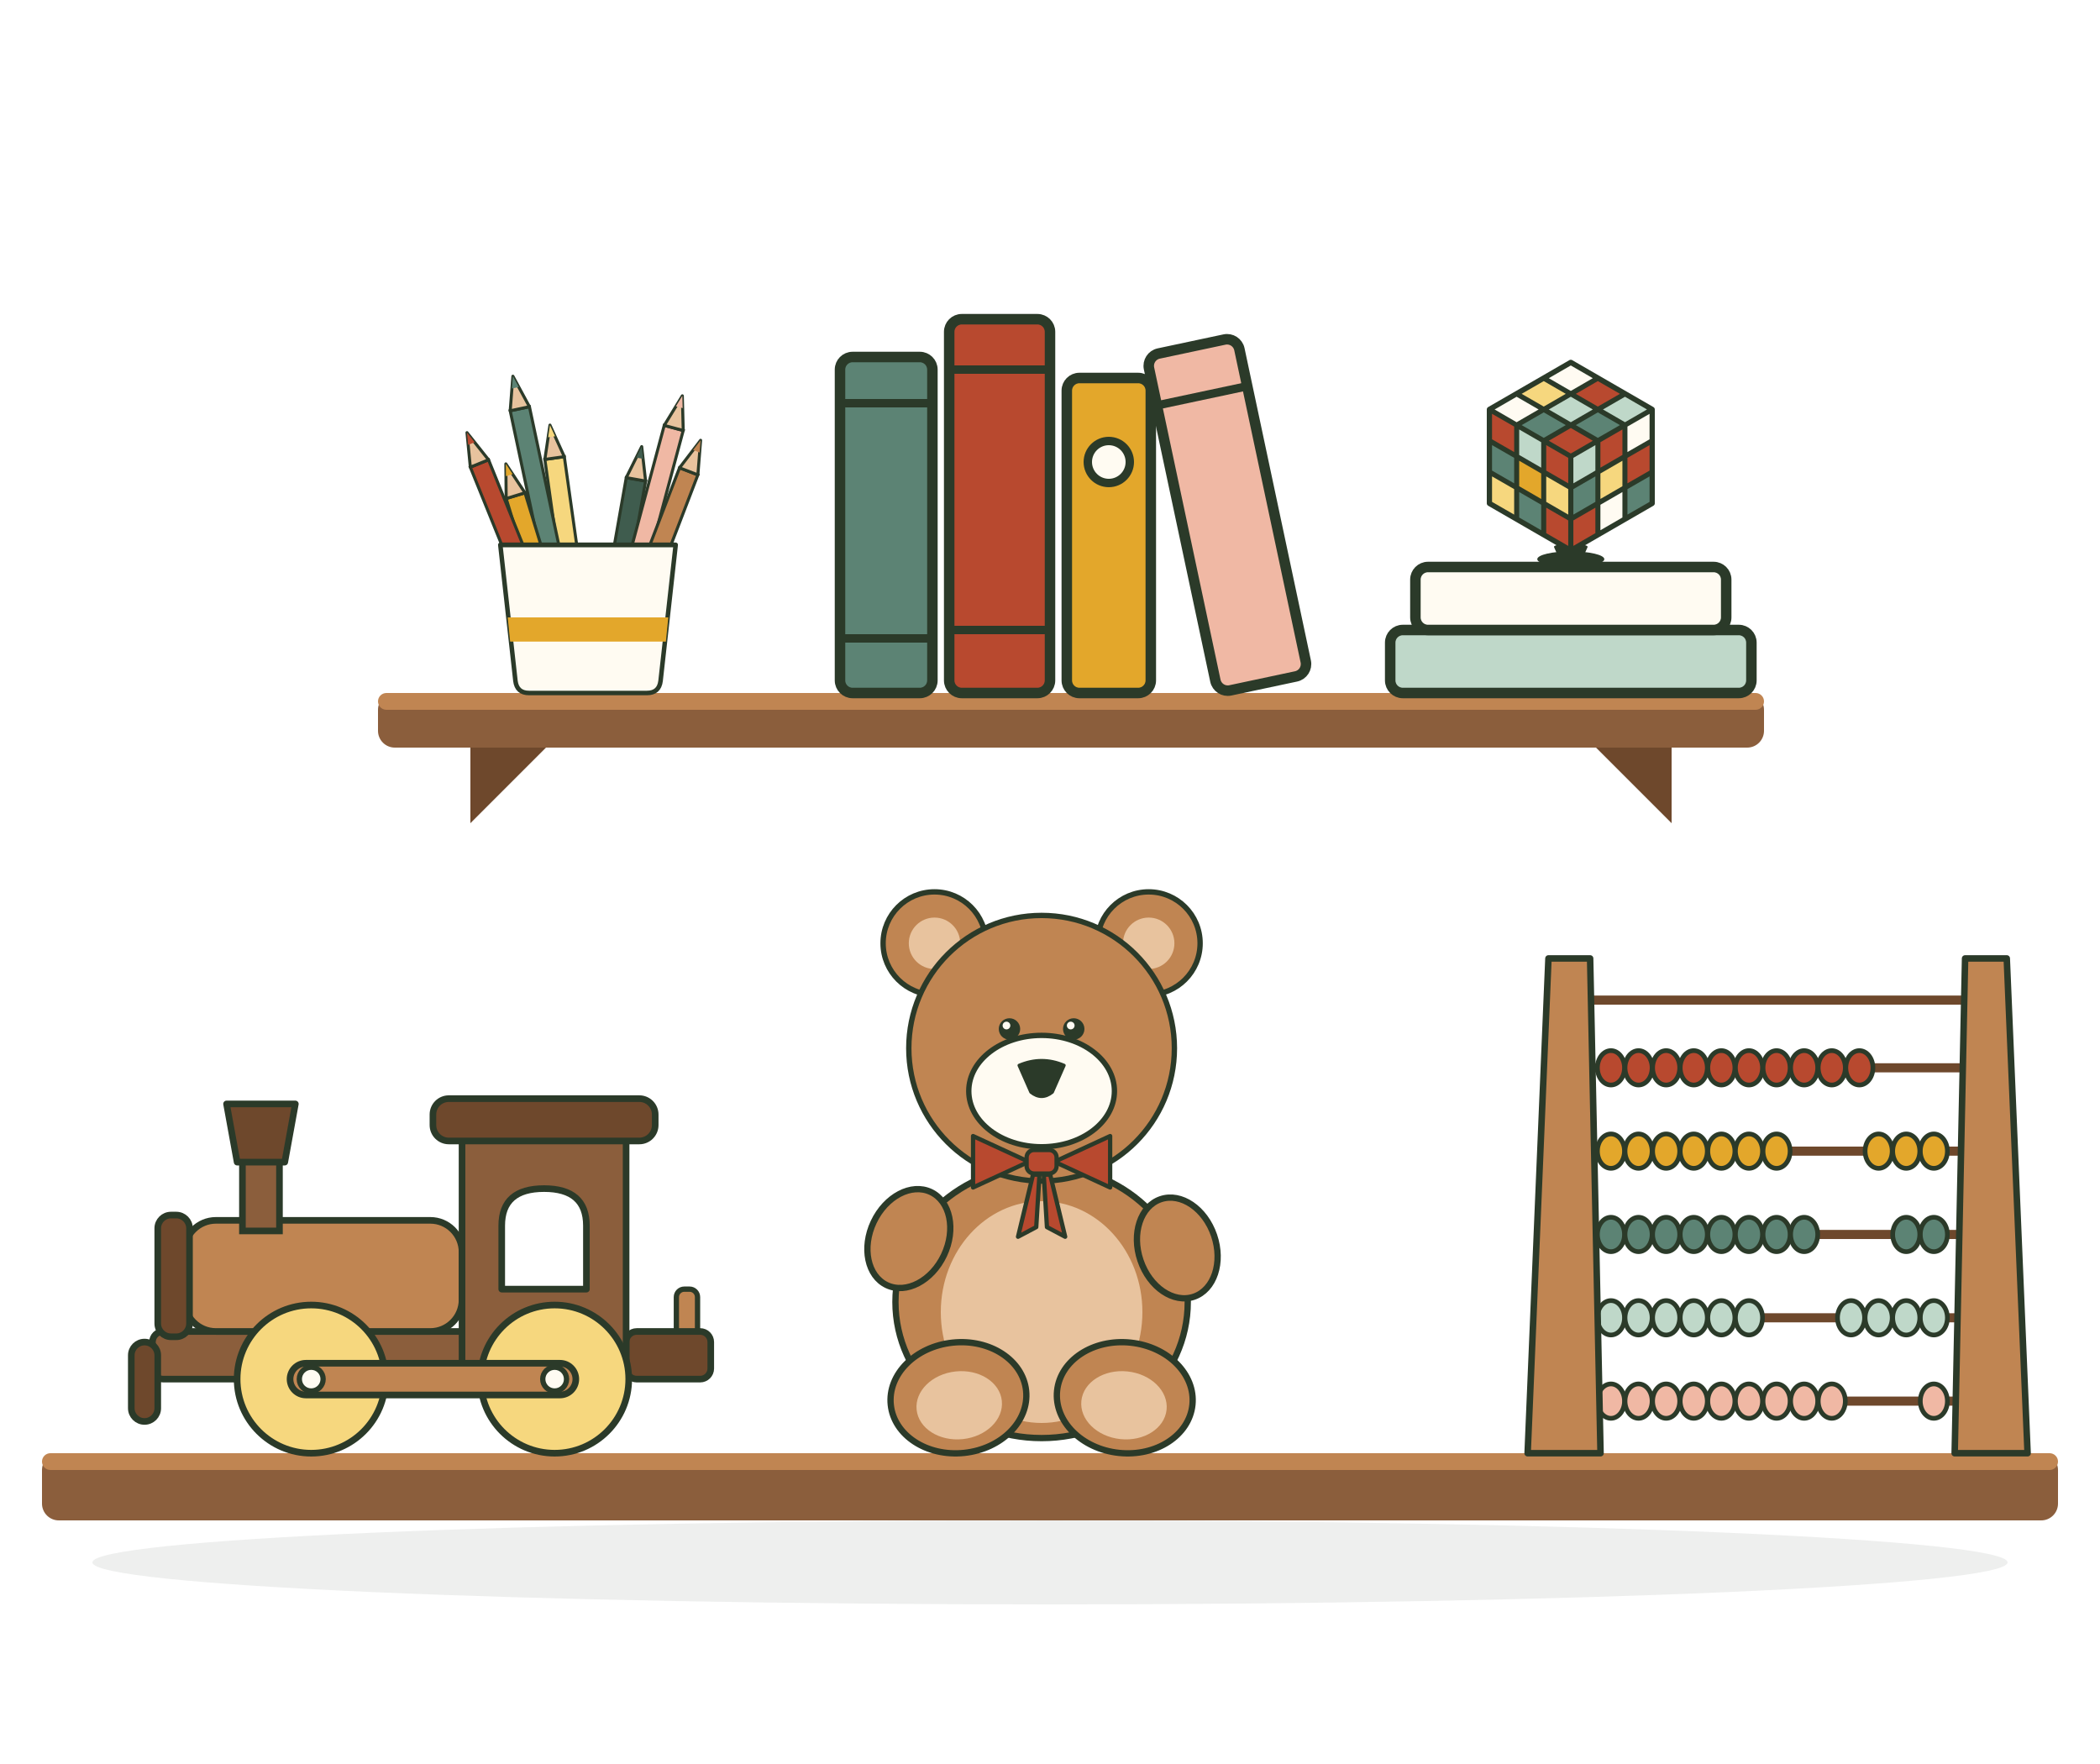
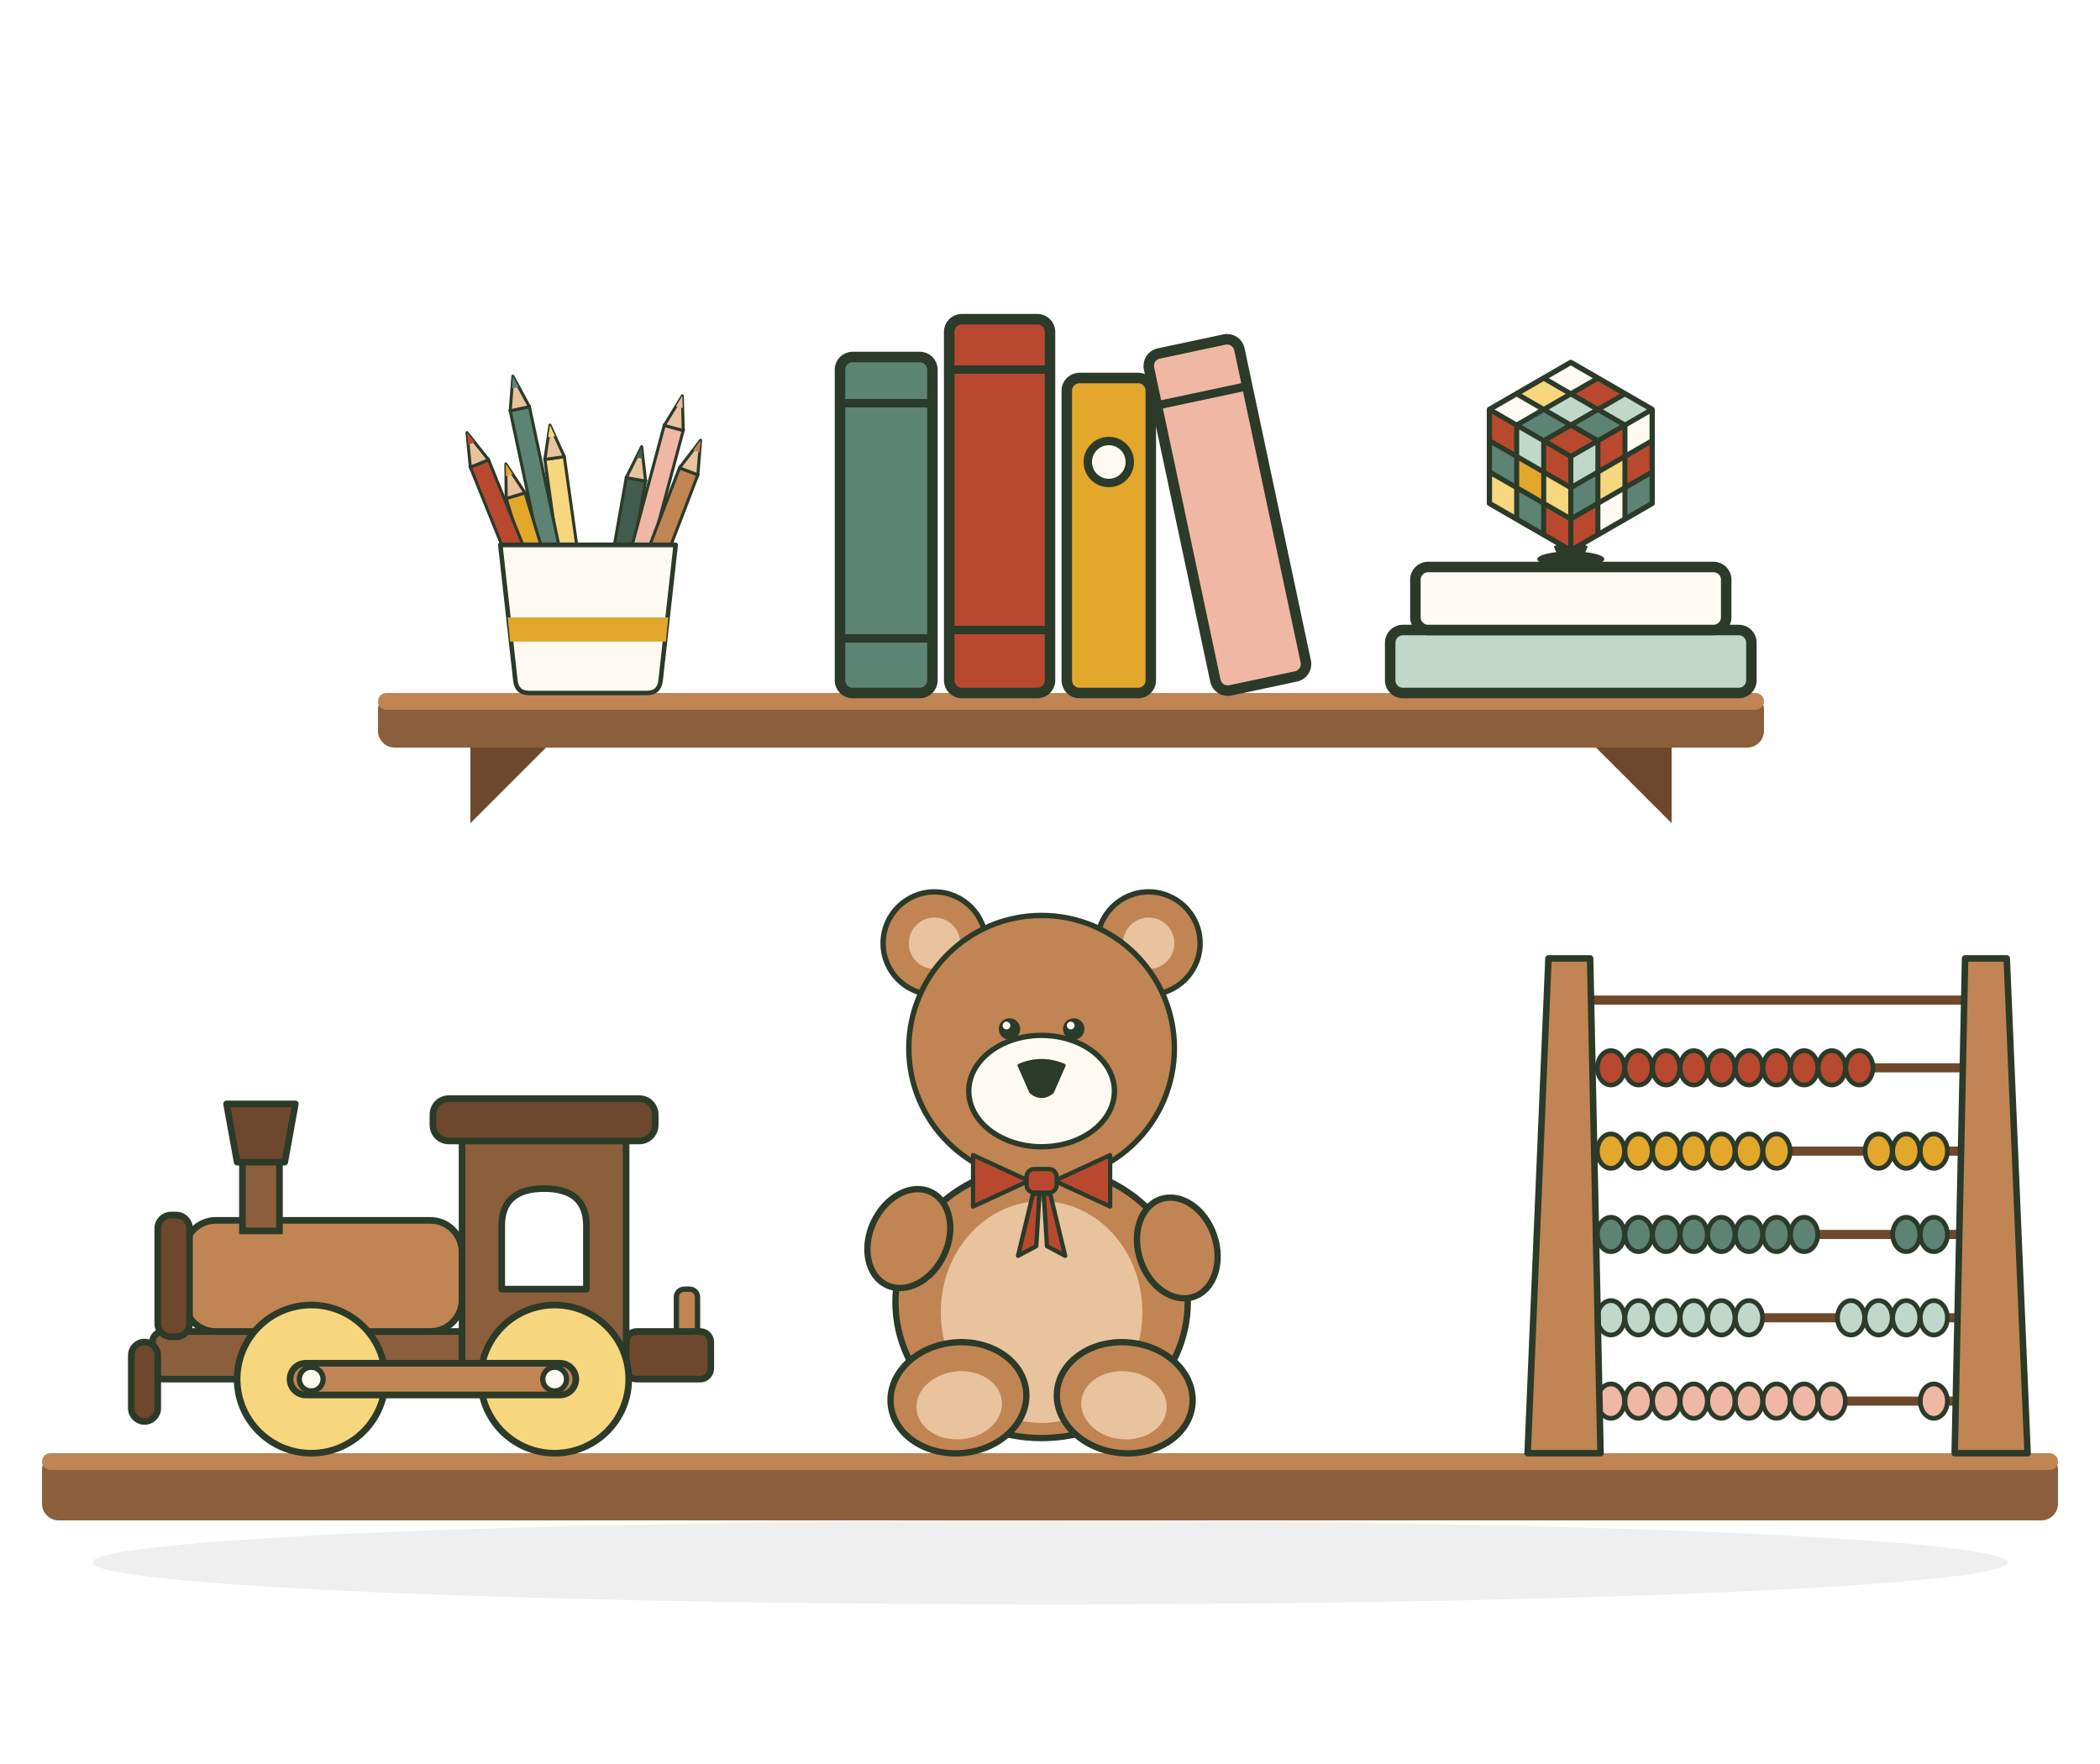
<svg xmlns="http://www.w3.org/2000/svg" viewBox="0 0 500 420">
  <ellipse cx="250" cy="372" rx="228" ry="10" fill="rgba(43,58,41,0.08)" />
  <rect x="90" y="165" width="330" height="13" rx="4" fill="#8B5E3C" />
  <rect x="90" y="165" width="330" height="4" rx="2" fill="#C08552" />
  <path d="M112 178 L112 196 L130 178 Z" fill="#6E482C" />
  <path d="M398 178 L398 196 L380 178 Z" fill="#6E482C" />
  <g transform="translate(140 165) scale(0.36) translate(-80 -246)">
    <g transform="translate(57.9,90.6) rotate(-8)">
      <rect x="-6.5" y="0" width="13" height="110" fill="#F6D77E" stroke="#2B3A29" stroke-width="2" />
      <polygon points="-6.5,0 6.5,0 0,-22" fill="#E8C39E" stroke="#2B3A29" stroke-width="2" stroke-linejoin="round" />
      <polygon points="-2.3,-14.2 2.3,-14.2 0,-22" fill="#F6D77E" />
    </g>
    <g transform="translate(34.9,58) rotate(-12)">
      <rect x="-6.5" y="0" width="13" height="145" fill="#5C8374" stroke="#2B3A29" stroke-width="2" />
      <polygon points="-6.5,0 6.5,0 0,-22" fill="#E8C39E" stroke="#2B3A29" stroke-width="2" stroke-linejoin="round" />
      <polygon points="-2.3,-14.2 2.3,-14.2 0,-22" fill="#5C8374" />
    </g>
    <g transform="translate(32.1,115.5) rotate(-17)">
      <rect x="-6.5" y="0" width="13" height="88" fill="#E3A72B" stroke="#2B3A29" stroke-width="2" />
      <polygon points="-6.5,0 6.5,0 0,-22" fill="#E8C39E" stroke="#2B3A29" stroke-width="2" stroke-linejoin="round" />
      <polygon points="-2.3,-14.2 2.3,-14.2 0,-22" fill="#E3A72B" />
    </g>
    <g transform="translate(8.2,94.2) rotate(-22)">
      <rect x="-6.5" y="0" width="13" height="108" fill="#B8492F" stroke="#2B3A29" stroke-width="2" />
      <polygon points="-6.5,0 6.5,0 0,-22" fill="#E8C39E" stroke="#2B3A29" stroke-width="2" stroke-linejoin="round" />
      <polygon points="-2.3,-14.2 2.3,-14.2 0,-22" fill="#B8492F" />
    </g>
    <g transform="translate(111.7,104.7) rotate(10)">
      <rect x="-6.5" y="0" width="13" height="98" fill="#3F5C4E" stroke="#2B3A29" stroke-width="2" />
      <polygon points="-6.5,0 6.5,0 0,-22" fill="#E8C39E" stroke="#2B3A29" stroke-width="2" stroke-linejoin="round" />
      <polygon points="-2.3,-14.2 2.3,-14.2 0,-22" fill="#3F5C4E" />
    </g>
    <g transform="translate(136.7,70.7) rotate(15)">
      <rect x="-6.5" y="0" width="13" height="132" fill="#F0B8A4" stroke="#2B3A29" stroke-width="2" />
      <polygon points="-6.5,0 6.5,0 0,-22" fill="#E8C39E" stroke="#2B3A29" stroke-width="2" stroke-linejoin="round" />
      <polygon points="-2.3,-14.2 2.3,-14.2 0,-22" fill="#F0B8A4" />
    </g>
    <g transform="translate(146.6,99.4) rotate(21)">
      <rect x="-6.5" y="0" width="13" height="106" fill="#C08552" stroke="#2B3A29" stroke-width="2" />
      <polygon points="-6.5,0 6.5,0 0,-22" fill="#E8C39E" stroke="#2B3A29" stroke-width="2" stroke-linejoin="round" />
      <polygon points="-2.3,-14.2 2.3,-14.2 0,-22" fill="#C08552" />
    </g>
    <path d="M22 148 L138 148 L128 238 Q127 246 119 246 L41 246 Q33 246 32 238 Z" fill="#FFFBF2" stroke="#2B3A29" stroke-width="3" stroke-linejoin="round" />
    <path d="M26.9 196 L133.1 196 L131.5 212 L28.5 212 Z" fill="#E3A72B" />
    <line x1="22" y1="148" x2="138" y2="148" stroke="#2B3A29" stroke-width="3" />
  </g>
  <g transform="translate(85 0)">
    <rect x="115" y="85" width="22" height="80" rx="3" fill="#5C8374" stroke="#2B3A29" stroke-width="2.5" />
    <line x1="115" y1="96" x2="137" y2="96" stroke="#2B3A29" stroke-width="2" />
    <line x1="115" y1="152" x2="137" y2="152" stroke="#2B3A29" stroke-width="2" />
    <rect x="141" y="76" width="24" height="89" rx="3" fill="#B8492F" stroke="#2B3A29" stroke-width="2.5" />
    <line x1="141" y1="88" x2="165" y2="88" stroke="#2B3A29" stroke-width="2" />
    <line x1="141" y1="150" x2="165" y2="150" stroke="#2B3A29" stroke-width="2" />
    <rect x="169" y="90" width="20" height="75" rx="3" fill="#E3A72B" stroke="#2B3A29" stroke-width="2.5" />
    <circle cx="179" cy="110" r="5" fill="#FFFBF2" stroke="#2B3A29" stroke-width="2" />
    <g transform="translate(205,165) rotate(-12)">
      <rect x="0" y="-82" width="22" height="82" rx="3" fill="#F0B8A4" stroke="#2B3A29" stroke-width="2.5" />
      <line x1="0" y1="-70" x2="22" y2="-70" stroke="#2B3A29" stroke-width="2" />
    </g>
    <rect x="246" y="150" width="86" height="15" rx="3" fill="#BFD8C9" stroke="#2B3A29" stroke-width="2.5" />
    <rect x="252" y="135" width="74" height="15" rx="3" fill="#FFFBF2" stroke="#2B3A29" stroke-width="2.5" />
  </g>
  <g transform="translate(374 135) scale(0.266) translate(-150 -223)">
    <ellipse cx="150" cy="216" rx="30" ry="7" fill="#2B3A29" />
    <path d="M136 205 Q150 199 164 205 L160 214 Q150 218 140 214 Z" fill="#2B3A29" stroke="#2B3A29" stroke-width="2" stroke-linejoin="round" />
    <polygon points="150.0,40.0 222.7,82.0 222.7,166.0 150.0,208.0 77.3,166.0 77.3,82.0" fill="#2B3A29" stroke="#2B3A29" stroke-width="5" stroke-linejoin="round" />
    <polygon points="150.0,42.6 169.7,54.0 150.0,65.4 130.3,54.0" fill="#FFFBF2" />
    <polygon points="174.2,56.6 194.0,68.0 174.2,79.4 154.5,68.0" fill="#B8492F" />
    <polygon points="198.5,70.6 218.2,82.0 198.5,93.4 178.8,82.0" fill="#BFD8C9" />
    <polygon points="125.8,56.6 145.5,68.0 125.8,79.4 106.0,68.0" fill="#F6D77E" />
    <polygon points="150.0,70.6 169.7,82.0 150.0,93.4 130.3,82.0" fill="#BFD8C9" />
    <polygon points="174.2,84.6 194.0,96.0 174.2,107.4 154.5,96.0" fill="#5C8374" />
    <polygon points="101.5,70.6 121.2,82.0 101.5,93.4 81.8,82.0" fill="#FFFBF2" />
    <polygon points="125.8,84.6 145.5,96.0 125.8,107.4 106.0,96.0" fill="#5C8374" />
    <polygon points="150.0,98.6 169.7,110.0 150.0,121.4 130.3,110.0" fill="#B8492F" />
    <polygon points="79.5,85.9 99.3,97.3 99.3,120.1 79.5,108.7" fill="#B8492F" />
    <polygon points="103.8,99.9 123.5,111.3 123.5,134.1 103.8,122.7" fill="#BFD8C9" />
    <polygon points="128.0,113.9 147.7,125.3 147.7,148.1 128.0,136.7" fill="#B8492F" />
    <polygon points="79.5,113.9 99.3,125.3 99.3,148.1 79.5,136.7" fill="#5C8374" />
    <polygon points="103.8,127.9 123.5,139.3 123.5,162.1 103.8,150.7" fill="#E3A72B" />
    <polygon points="128.0,141.9 147.7,153.3 147.7,176.1 128.0,164.7" fill="#F6D77E" />
    <polygon points="79.5,141.9 99.3,153.3 99.3,176.1 79.5,164.7" fill="#F6D77E" />
    <polygon points="103.8,155.9 123.5,167.3 123.5,190.1 103.8,178.7" fill="#5C8374" />
    <polygon points="128.0,169.9 147.7,181.3 147.7,204.1 128.0,192.7" fill="#B8492F" />
    <polygon points="152.3,125.3 172.0,113.9 172.0,136.7 152.3,148.1" fill="#BFD8C9" />
    <polygon points="176.5,111.3 196.2,99.9 196.2,122.7 176.5,134.1" fill="#B8492F" />
    <polygon points="200.7,97.3 220.5,85.9 220.5,108.7 200.7,120.1" fill="#FFFBF2" />
    <polygon points="152.3,153.3 172.0,141.9 172.0,164.7 152.3,176.1" fill="#5C8374" />
    <polygon points="176.5,139.3 196.2,127.9 196.2,150.7 176.5,162.1" fill="#F6D77E" />
    <polygon points="200.7,125.3 220.5,113.9 220.5,136.7 200.7,148.1" fill="#B8492F" />
    <polygon points="152.3,181.3 172.0,169.9 172.0,192.7 152.3,204.1" fill="#B8492F" />
    <polygon points="176.5,167.3 196.2,155.9 196.2,178.7 176.5,190.1" fill="#FFFBF2" />
    <polygon points="200.7,153.3 220.5,141.9 220.5,164.7 200.7,176.1" fill="#5C8374" />
  </g>
  <rect x="10" y="346" width="480" height="16" rx="4" fill="#8B5E3C" />
  <rect x="10" y="346" width="480" height="4" rx="2" fill="#C08552" />
  <g transform="translate(30 346) scale(0.63) translate(-8 -150)">
    <rect x="18" y="104" width="180" height="18" rx="4" fill="#8B5E3C" stroke="#2B3A29" stroke-width="2.5" />
    <rect x="216" y="88" width="8" height="18" rx="3" fill="#C08552" stroke="#2B3A29" stroke-width="2" />
    <rect x="197" y="104" width="32" height="18" rx="4" fill="#6E482C" stroke="#2B3A29" stroke-width="2.5" />
    <rect x="10" y="108" width="10" height="30" rx="5" fill="#6E482C" stroke="#2B3A29" stroke-width="2.5" />
    <rect x="30" y="62" width="105" height="42" rx="12" fill="#C08552" stroke="#2B3A29" stroke-width="2.5" />
    <rect x="20" y="60" width="12" height="46" rx="5" fill="#6E482C" stroke="#2B3A29" stroke-width="2.5" />
    <rect x="52" y="38" width="14" height="28" fill="#8B5E3C" stroke="#2B3A29" stroke-width="2.5" />
    <path d="M46 18 L72 18 L68 40 L50 40 Z" fill="#6E482C" stroke="#2B3A29" stroke-width="2.5" stroke-linejoin="round" />
    <path d="M135 28 H197 V122 H135 Z M150 88 V64 Q150 50 166 50 Q182 50 182 64 V88 Z" fill="#8B5E3C" fill-rule="evenodd" stroke="#2B3A29" stroke-width="2.5" stroke-linejoin="round" />
    <rect x="124" y="16" width="84" height="16" rx="6" fill="#6E482C" stroke="#2B3A29" stroke-width="2.5" />
    <circle cx="78" cy="122" r="28" fill="#F6D77E" stroke="#2B3A29" stroke-width="2.5" />
    <circle cx="170" cy="122" r="28" fill="#F6D77E" stroke="#2B3A29" stroke-width="2.5" />
    <rect x="70" y="116" width="108" height="12" rx="6" fill="#C08552" stroke="#2B3A29" stroke-width="2.5" />
    <circle cx="78" cy="122" r="4.5" fill="#FFFBF2" stroke="#2B3A29" stroke-width="2" />
    <circle cx="170" cy="122" r="4.5" fill="#FFFBF2" stroke="#2B3A29" stroke-width="2" />
  </g>
  <g transform="translate(248 346) scale(0.6) translate(-110 -254)">
    <g transform="translate(0 6)">
      <g transform="translate(110 140) scale(0.85) translate(-110 -140)">
        <circle cx="60" cy="29" r="24" fill="#C08552" stroke="#2B3A29" stroke-width="2.5" />
        <circle cx="160" cy="29" r="24" fill="#C08552" stroke="#2B3A29" stroke-width="2.5" />
        <circle cx="60" cy="29" r="12" fill="#E8C39E" />
        <circle cx="160" cy="29" r="12" fill="#E8C39E" />
      </g>
      <ellipse cx="110" cy="188" rx="58" ry="54" fill="#C08552" stroke="#2B3A29" stroke-width="2.5" />
      <ellipse cx="121.306" cy="122.819" rx="15.423" ry="20.437" fill="#c08552" stroke="#2b3a29" stroke-width="2.5" transform="rotate(25.25297)" />
      <ellipse cx="101.621" cy="-210.379" rx="15.423" ry="20.437" fill="#c08552" stroke="#2b3a29" stroke-width="2.5" transform="matrix(0.9469468,-0.3213904,-0.3213904,-0.9469468,0,0)" />
      <ellipse cx="110" cy="192" rx="40" ry="44" fill="#E8C39E" />
      <g transform="rotate(-6 77 226)">
        <ellipse cx="77" cy="226" rx="27" ry="22" fill="#C08552" stroke="#2B3A29" stroke-width="2.5" />
        <ellipse cx="77" cy="229" rx="17" ry="13.5" fill="#E8C39E" />
      </g>
      <g transform="rotate(6 143 226)">
        <ellipse cx="143" cy="226" rx="27" ry="22" fill="#C08552" stroke="#2B3A29" stroke-width="2.5" />
        <ellipse cx="143" cy="229" rx="17" ry="13.5" fill="#E8C39E" />
      </g>
      <g transform="translate(110 140) scale(0.85) translate(-110 -140)">
        <circle cx="110" cy="78" r="62" fill="#C08552" stroke="#2B3A29" stroke-width="2.5" />
        <ellipse cx="110" cy="98" rx="34" ry="26" fill="#FFFBF2" stroke="#2B3A29" stroke-width="2.5" />
        <path d="M99.5 86 Q110 81.5 120.5 86 L115 98.5 Q110 102.5 105 98.5 Z" fill="#2B3A29" stroke="#2B3A29" stroke-width="1.5" stroke-linejoin="round" />
        <circle cx="95" cy="69" r="5" fill="#2B3A29" />
        <circle cx="125" cy="69" r="5" fill="#2B3A29" />
        <circle cx="93.6" cy="67.4" r="1.8" fill="#FFFBF2" />
        <circle cx="123.6" cy="67.4" r="1.8" fill="#FFFBF2" />
-         <path d="M106 137 L99 166 L107.5 161.5 L109 137 Z" fill="#B8492F" stroke="#2B3A29" stroke-width="2" stroke-linejoin="round" />
-         <path d="M114 137 L121 166 L112.5 161.5 L111 137 Z" fill="#B8492F" stroke="#2B3A29" stroke-width="2" stroke-linejoin="round" />
-         <polygon points="78,119 104,131 78,143" fill="#B8492F" stroke="#2B3A29" stroke-width="2" stroke-linejoin="round" />
-         <polygon points="142,119 116,131 142,143" fill="#B8492F" stroke="#2B3A29" stroke-width="2" stroke-linejoin="round" />
-         <rect x="103" y="125.5" width="14" height="11" rx="3.5" fill="#B8492F" stroke="#2B3A29" stroke-width="2" />
+         <path d="m 106,145.897 -7,29 8.5,-4.5 1.5,-24.5 z" fill="#b8492f" stroke="#2b3a29" stroke-width="2" stroke-linejoin="round" />
+         <path d="m 114,145.897 7,29 -8.5,-4.5 -1.5,-24.5 z" fill="#b8492f" stroke="#2b3a29" stroke-width="2" stroke-linejoin="round" />
+         <polygon points="78,143 78,119 104,131 " fill="#b8492f" stroke="#2b3a29" stroke-width="2" stroke-linejoin="round" transform="translate(0,8.896734)" />
+         <polygon points="142,143 142,119 116,131 " fill="#b8492f" stroke="#2b3a29" stroke-width="2" stroke-linejoin="round" transform="translate(0,8.896734)" />
+         <rect x="103" y="134.397" width="14" height="11" rx="3.5" fill="#b8492f" stroke="#2b3a29" stroke-width="2" />
      </g>
    </g>
  </g>
  <g transform="translate(360 346) scale(0.62) translate(-8 -206)">
    <line x1="34" y1="32" x2="186" y2="32" stroke="#6E482C" stroke-width="3.5" />
    <line x1="36" y1="58" x2="184" y2="58" stroke="#6E482C" stroke-width="3.5" />
    <line x1="36" y1="90" x2="184" y2="90" stroke="#6E482C" stroke-width="3.5" />
    <line x1="36" y1="122" x2="184" y2="122" stroke="#6E482C" stroke-width="3.5" />
    <line x1="36" y1="154" x2="184" y2="154" stroke="#6E482C" stroke-width="3.5" />
    <line x1="36" y1="186" x2="184" y2="186" stroke="#6E482C" stroke-width="3.5" />
    <ellipse cx="46.0" cy="58" rx="5.2" ry="6.6" fill="#B8492F" stroke="#2B3A29" stroke-width="1.8" />
    <ellipse cx="56.6" cy="58" rx="5.2" ry="6.6" fill="#B8492F" stroke="#2B3A29" stroke-width="1.8" />
    <ellipse cx="67.2" cy="58" rx="5.2" ry="6.6" fill="#B8492F" stroke="#2B3A29" stroke-width="1.8" />
    <ellipse cx="77.8" cy="58" rx="5.2" ry="6.6" fill="#B8492F" stroke="#2B3A29" stroke-width="1.8" />
    <ellipse cx="88.4" cy="58" rx="5.2" ry="6.6" fill="#B8492F" stroke="#2B3A29" stroke-width="1.8" />
    <ellipse cx="99.0" cy="58" rx="5.2" ry="6.6" fill="#B8492F" stroke="#2B3A29" stroke-width="1.8" />
    <ellipse cx="109.6" cy="58" rx="5.2" ry="6.6" fill="#B8492F" stroke="#2B3A29" stroke-width="1.8" />
    <ellipse cx="120.2" cy="58" rx="5.2" ry="6.6" fill="#B8492F" stroke="#2B3A29" stroke-width="1.8" />
    <ellipse cx="130.8" cy="58" rx="5.2" ry="6.6" fill="#B8492F" stroke="#2B3A29" stroke-width="1.8" />
    <ellipse cx="141.4" cy="58" rx="5.2" ry="6.6" fill="#B8492F" stroke="#2B3A29" stroke-width="1.8" />
    <ellipse cx="46.0" cy="90" rx="5.2" ry="6.6" fill="#E3A72B" stroke="#2B3A29" stroke-width="1.8" />
    <ellipse cx="56.6" cy="90" rx="5.2" ry="6.6" fill="#E3A72B" stroke="#2B3A29" stroke-width="1.8" />
    <ellipse cx="67.2" cy="90" rx="5.2" ry="6.6" fill="#E3A72B" stroke="#2B3A29" stroke-width="1.8" />
    <ellipse cx="77.8" cy="90" rx="5.2" ry="6.6" fill="#E3A72B" stroke="#2B3A29" stroke-width="1.8" />
    <ellipse cx="88.4" cy="90" rx="5.2" ry="6.6" fill="#E3A72B" stroke="#2B3A29" stroke-width="1.8" />
    <ellipse cx="99.0" cy="90" rx="5.2" ry="6.6" fill="#E3A72B" stroke="#2B3A29" stroke-width="1.8" />
    <ellipse cx="109.6" cy="90" rx="5.2" ry="6.6" fill="#E3A72B" stroke="#2B3A29" stroke-width="1.8" />
    <ellipse cx="170.0" cy="90" rx="5.2" ry="6.6" fill="#E3A72B" stroke="#2B3A29" stroke-width="1.8" />
    <ellipse cx="159.4" cy="90" rx="5.2" ry="6.6" fill="#E3A72B" stroke="#2B3A29" stroke-width="1.8" />
    <ellipse cx="148.8" cy="90" rx="5.2" ry="6.6" fill="#E3A72B" stroke="#2B3A29" stroke-width="1.8" />
    <ellipse cx="46.0" cy="122" rx="5.2" ry="6.6" fill="#5C8374" stroke="#2B3A29" stroke-width="1.8" />
    <ellipse cx="56.6" cy="122" rx="5.2" ry="6.6" fill="#5C8374" stroke="#2B3A29" stroke-width="1.8" />
    <ellipse cx="67.2" cy="122" rx="5.2" ry="6.6" fill="#5C8374" stroke="#2B3A29" stroke-width="1.8" />
    <ellipse cx="77.8" cy="122" rx="5.2" ry="6.6" fill="#5C8374" stroke="#2B3A29" stroke-width="1.8" />
    <ellipse cx="88.4" cy="122" rx="5.2" ry="6.6" fill="#5C8374" stroke="#2B3A29" stroke-width="1.8" />
    <ellipse cx="99.0" cy="122" rx="5.2" ry="6.6" fill="#5C8374" stroke="#2B3A29" stroke-width="1.8" />
    <ellipse cx="109.6" cy="122" rx="5.2" ry="6.6" fill="#5C8374" stroke="#2B3A29" stroke-width="1.8" />
    <ellipse cx="120.2" cy="122" rx="5.2" ry="6.6" fill="#5C8374" stroke="#2B3A29" stroke-width="1.8" />
    <ellipse cx="170.0" cy="122" rx="5.2" ry="6.6" fill="#5C8374" stroke="#2B3A29" stroke-width="1.8" />
    <ellipse cx="159.4" cy="122" rx="5.2" ry="6.6" fill="#5C8374" stroke="#2B3A29" stroke-width="1.8" />
    <ellipse cx="46.0" cy="154" rx="5.2" ry="6.6" fill="#BFD8C9" stroke="#2B3A29" stroke-width="1.8" />
    <ellipse cx="56.6" cy="154" rx="5.2" ry="6.6" fill="#BFD8C9" stroke="#2B3A29" stroke-width="1.8" />
    <ellipse cx="67.2" cy="154" rx="5.2" ry="6.6" fill="#BFD8C9" stroke="#2B3A29" stroke-width="1.8" />
    <ellipse cx="77.8" cy="154" rx="5.2" ry="6.6" fill="#BFD8C9" stroke="#2B3A29" stroke-width="1.8" />
    <ellipse cx="88.4" cy="154" rx="5.2" ry="6.6" fill="#BFD8C9" stroke="#2B3A29" stroke-width="1.8" />
    <ellipse cx="99.0" cy="154" rx="5.2" ry="6.6" fill="#BFD8C9" stroke="#2B3A29" stroke-width="1.8" />
    <ellipse cx="170.0" cy="154" rx="5.2" ry="6.6" fill="#BFD8C9" stroke="#2B3A29" stroke-width="1.8" />
    <ellipse cx="159.4" cy="154" rx="5.2" ry="6.6" fill="#BFD8C9" stroke="#2B3A29" stroke-width="1.8" />
    <ellipse cx="148.8" cy="154" rx="5.2" ry="6.6" fill="#BFD8C9" stroke="#2B3A29" stroke-width="1.8" />
    <ellipse cx="138.2" cy="154" rx="5.2" ry="6.6" fill="#BFD8C9" stroke="#2B3A29" stroke-width="1.8" />
    <ellipse cx="46.0" cy="186" rx="5.2" ry="6.6" fill="#F0B8A4" stroke="#2B3A29" stroke-width="1.8" />
    <ellipse cx="56.6" cy="186" rx="5.2" ry="6.6" fill="#F0B8A4" stroke="#2B3A29" stroke-width="1.8" />
    <ellipse cx="67.2" cy="186" rx="5.2" ry="6.6" fill="#F0B8A4" stroke="#2B3A29" stroke-width="1.8" />
    <ellipse cx="77.8" cy="186" rx="5.2" ry="6.6" fill="#F0B8A4" stroke="#2B3A29" stroke-width="1.8" />
    <ellipse cx="88.4" cy="186" rx="5.2" ry="6.6" fill="#F0B8A4" stroke="#2B3A29" stroke-width="1.8" />
    <ellipse cx="99.0" cy="186" rx="5.2" ry="6.6" fill="#F0B8A4" stroke="#2B3A29" stroke-width="1.8" />
    <ellipse cx="109.6" cy="186" rx="5.2" ry="6.6" fill="#F0B8A4" stroke="#2B3A29" stroke-width="1.8" />
    <ellipse cx="120.2" cy="186" rx="5.2" ry="6.6" fill="#F0B8A4" stroke="#2B3A29" stroke-width="1.8" />
    <ellipse cx="130.8" cy="186" rx="5.2" ry="6.6" fill="#F0B8A4" stroke="#2B3A29" stroke-width="1.8" />
    <ellipse cx="170.0" cy="186" rx="5.2" ry="6.6" fill="#F0B8A4" stroke="#2B3A29" stroke-width="1.8" />
    <path d="M22 16 L38 16 L42 206 L14 206 Z" fill="#C08552" stroke="#2B3A29" stroke-width="2.5" stroke-linejoin="round" />
    <path d="M182 16 L198 16 L206 206 L178 206 Z" fill="#C08552" stroke="#2B3A29" stroke-width="2.5" stroke-linejoin="round" />
  </g>
</svg>
